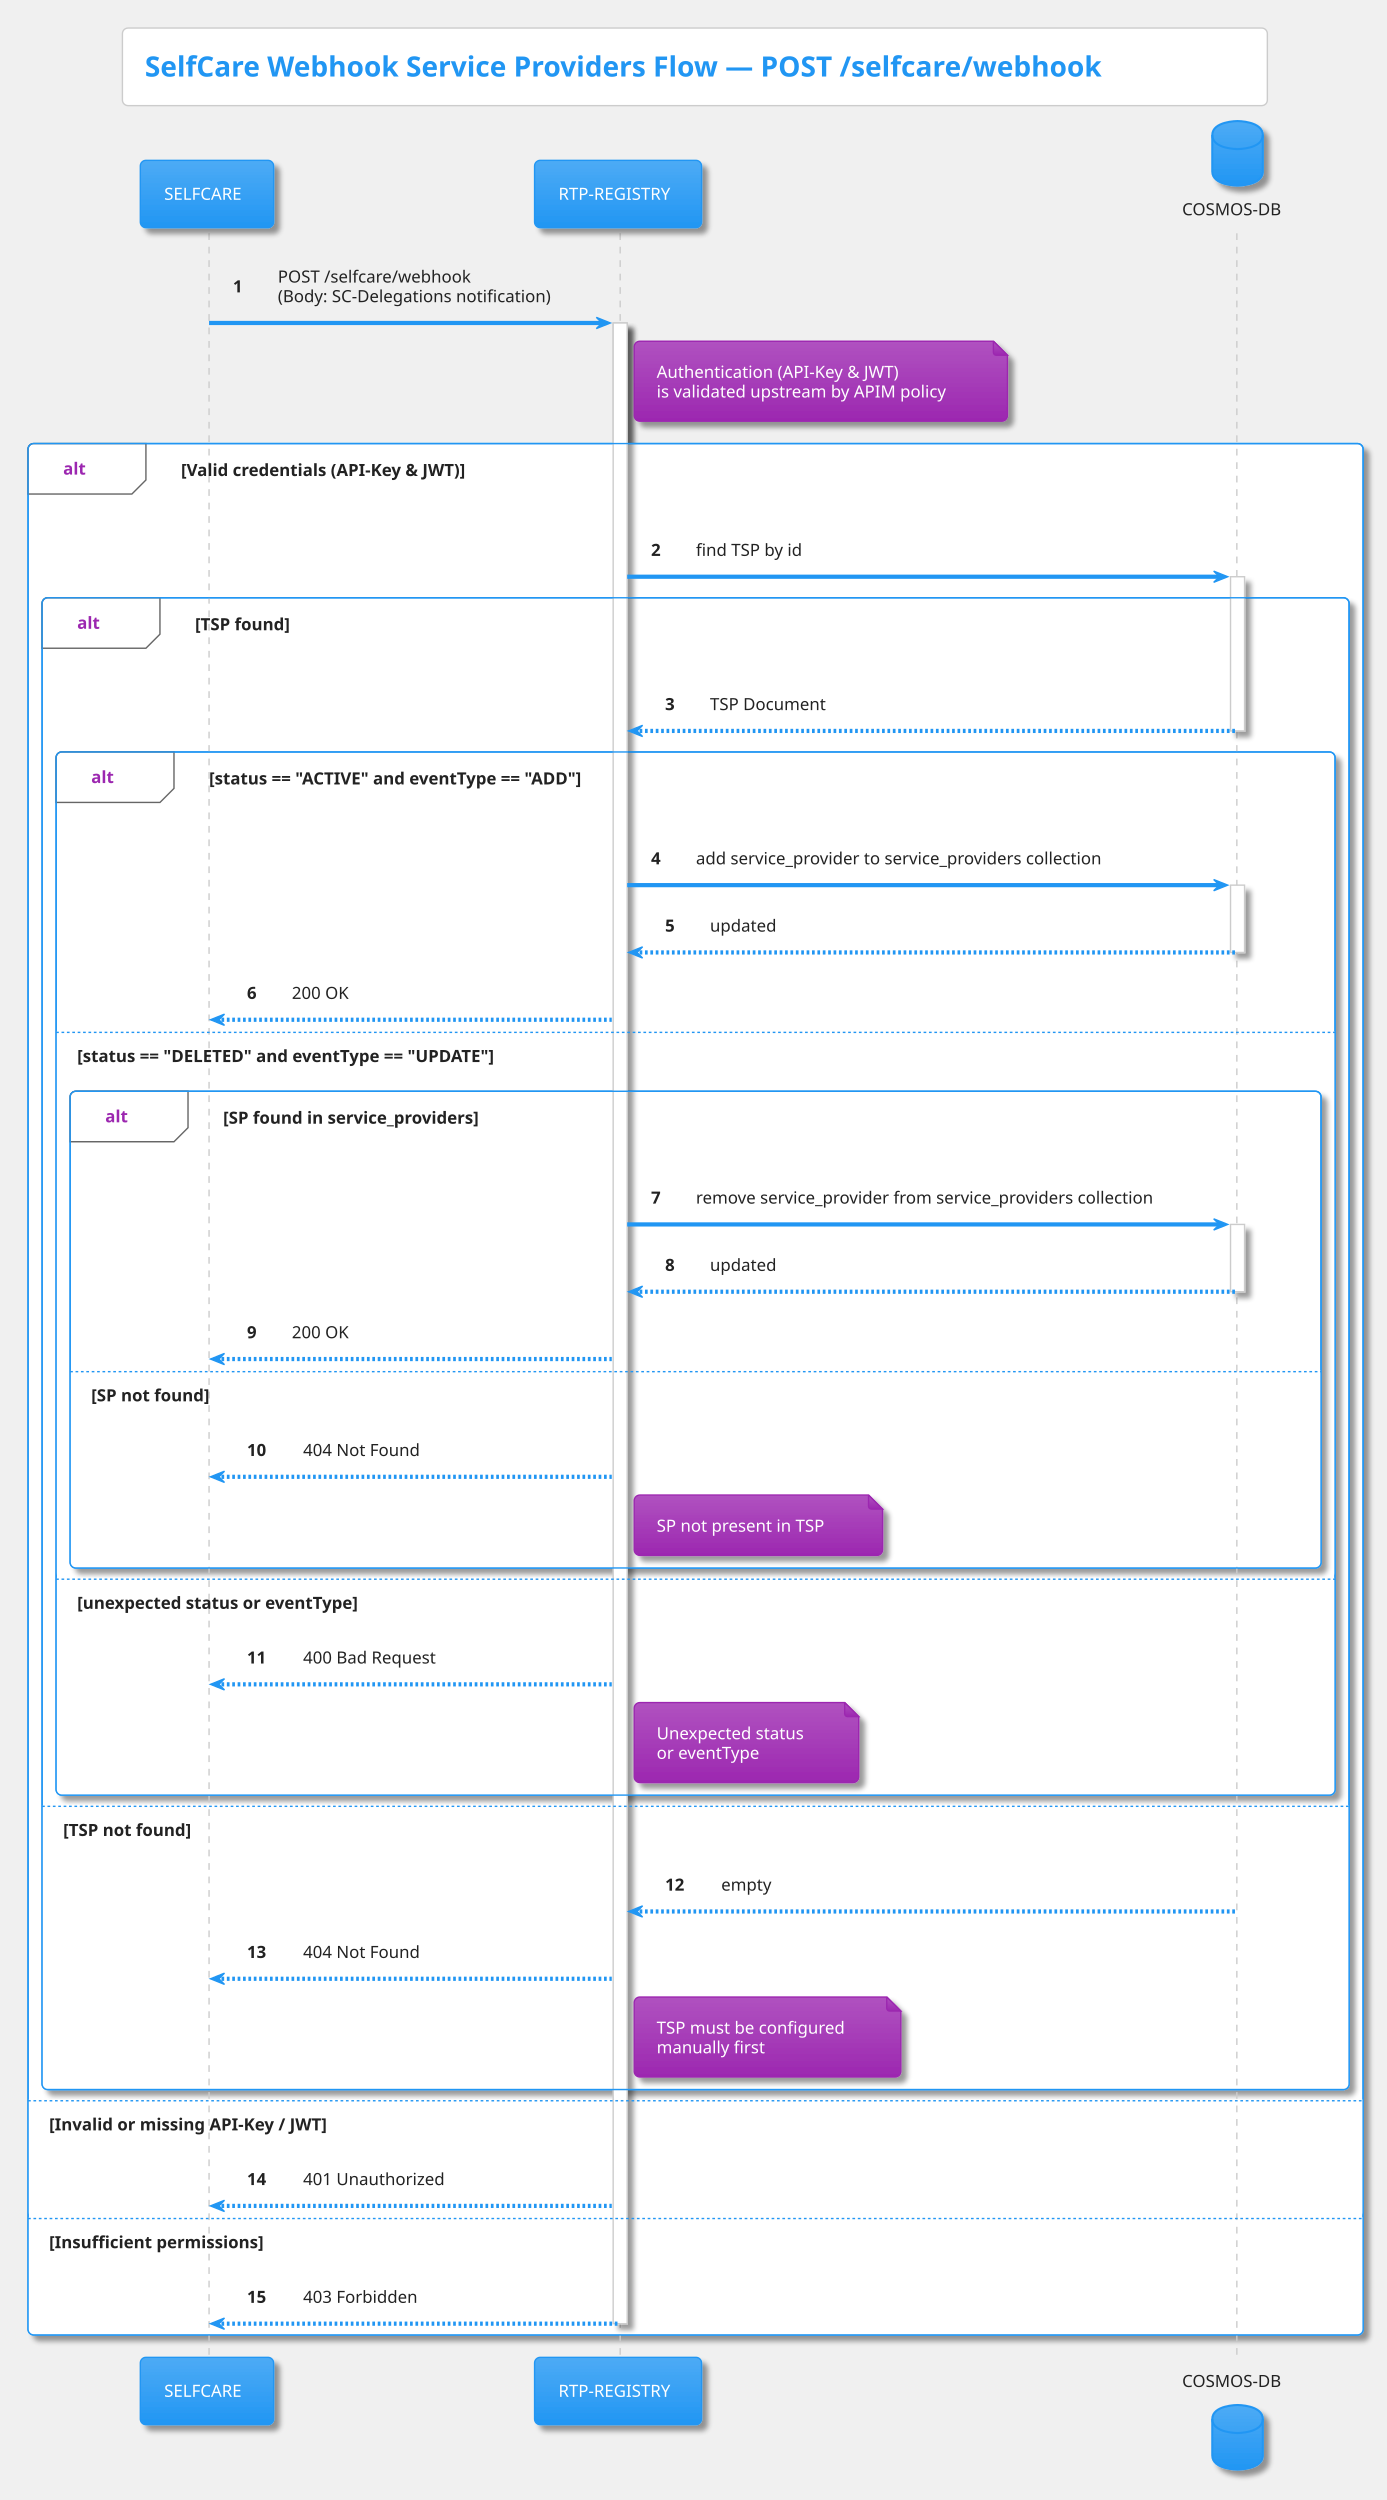
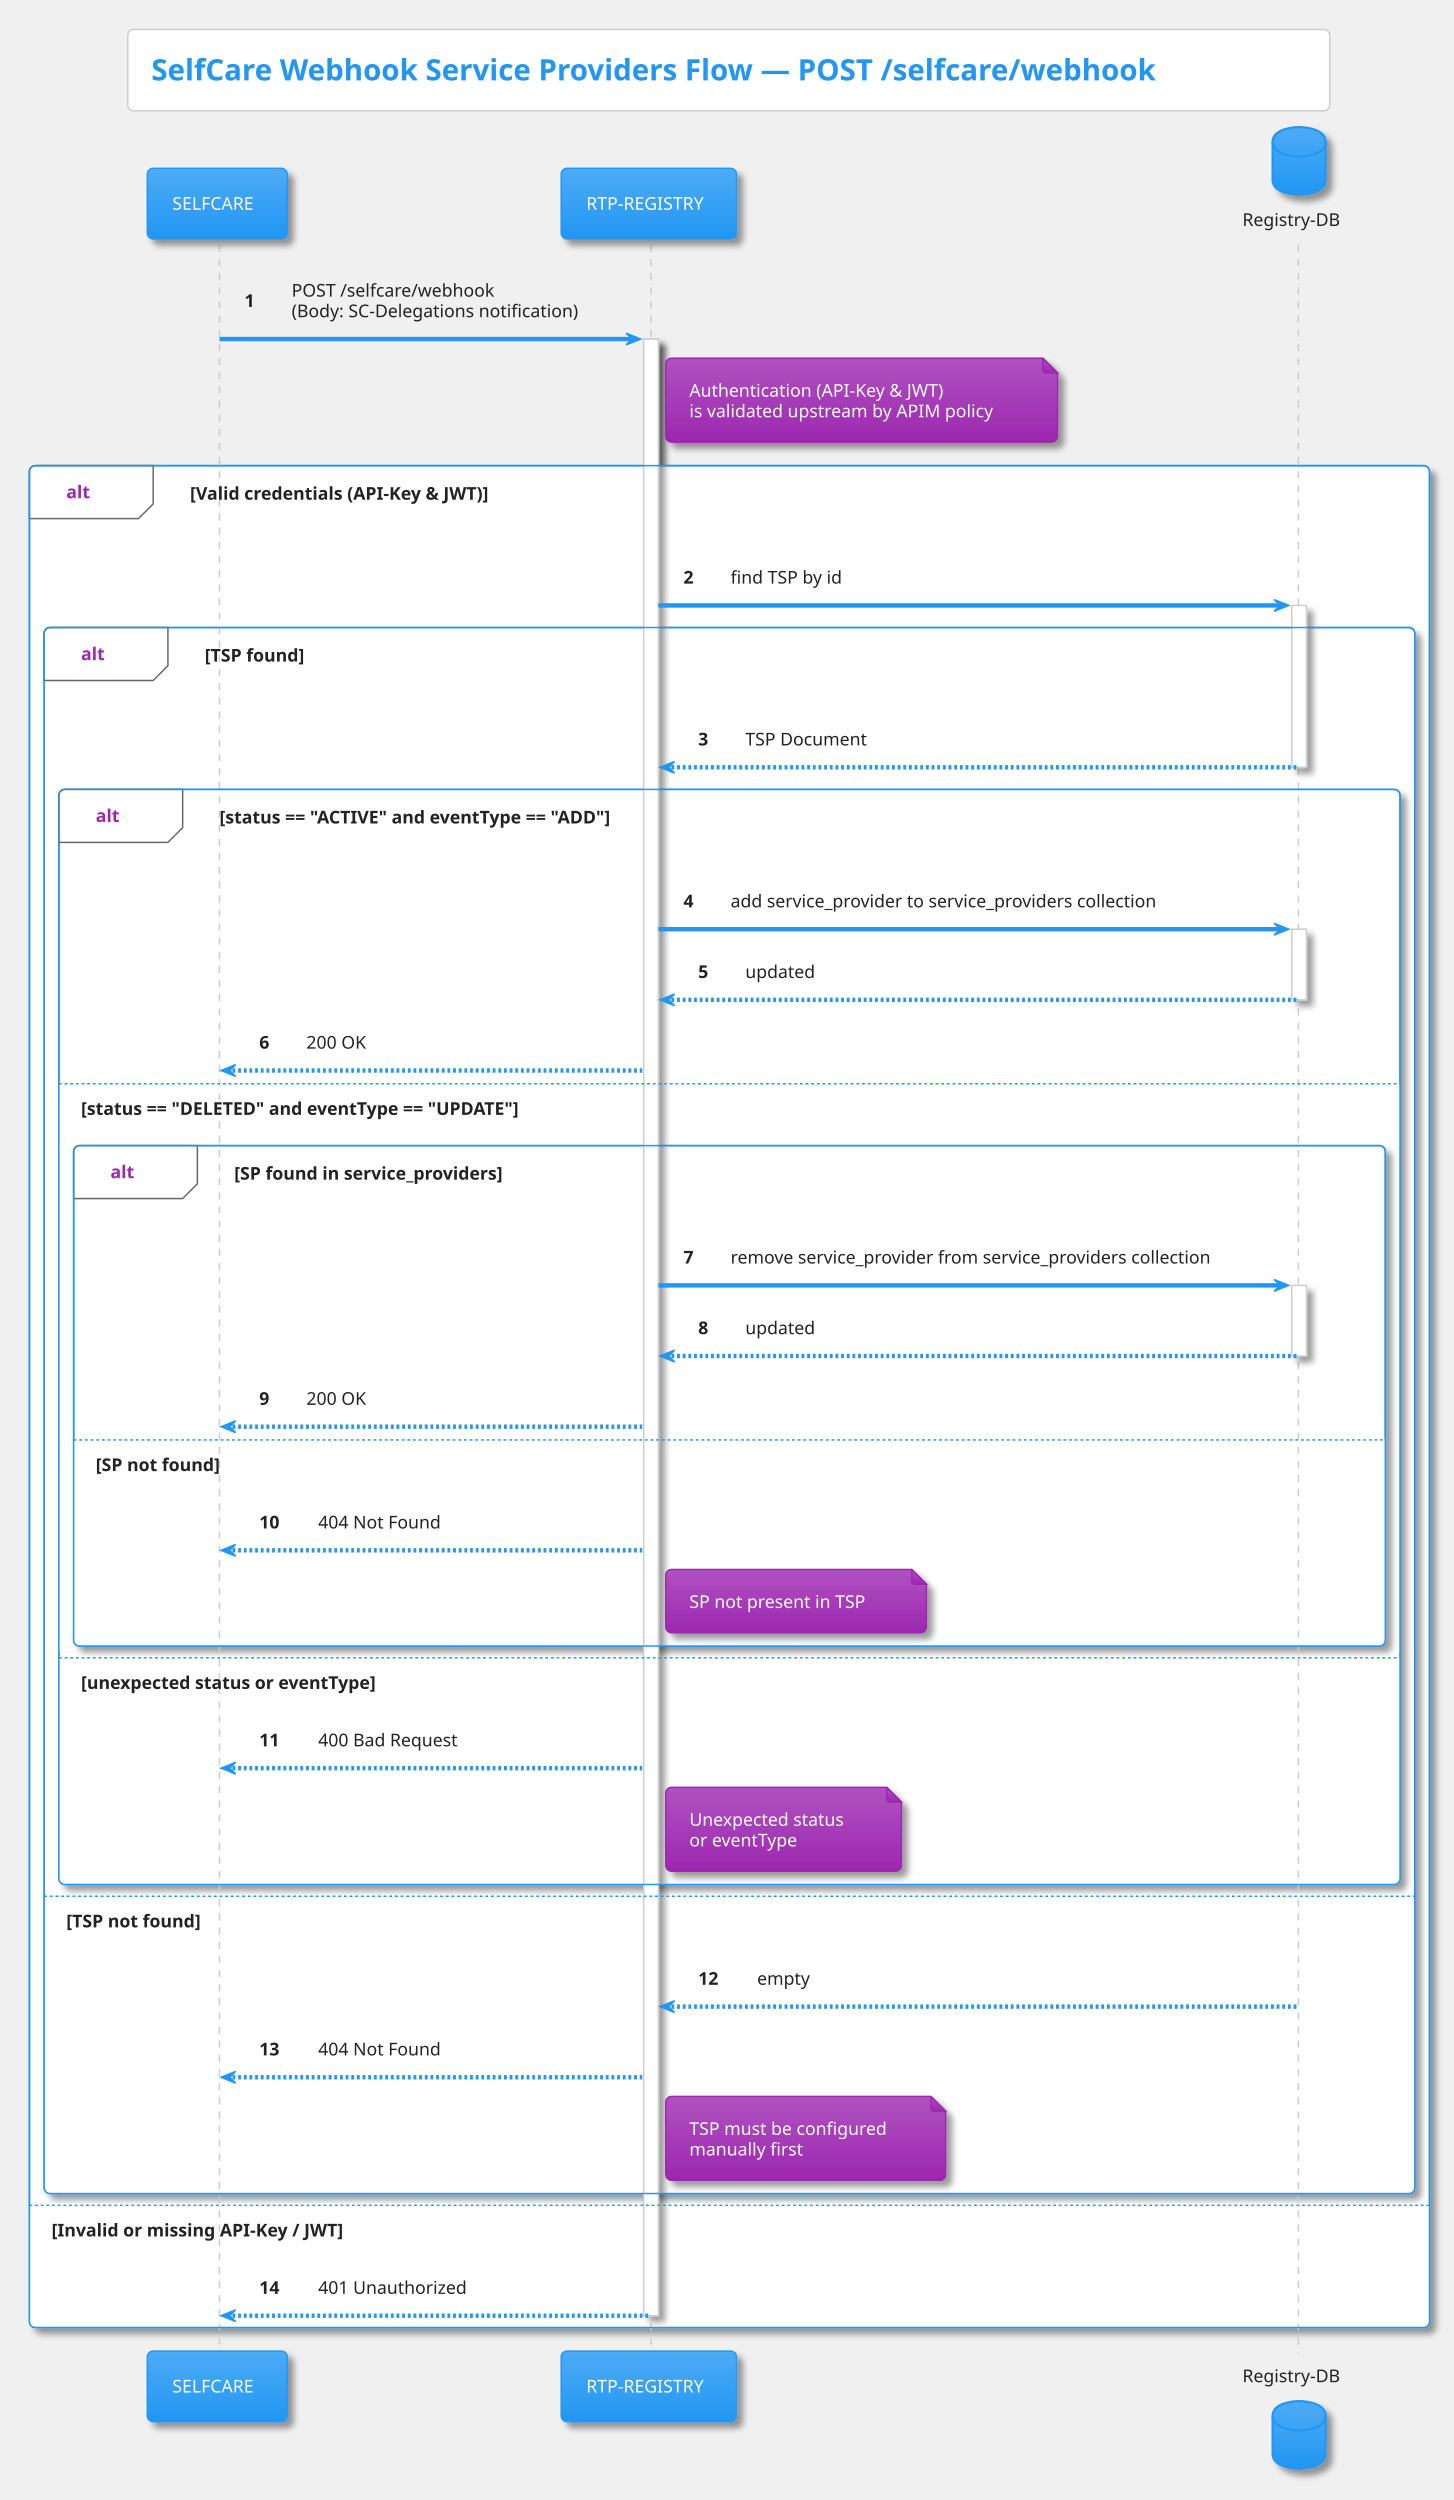
- <svg xmlns="http://www.w3.org/2000/svg" contentStyleType="text/css" height="1856.25px" preserveAspectRatio="none" style="width:1029px;height:1856px;" version="1.1" viewBox="0 0 1029 1856" width="1029.167px" zoomAndPan="magnify">
+ <svg xmlns="http://www.w3.org/2000/svg" contentStyleType="text/css" height="1768.75px" preserveAspectRatio="none" style="width:1028px;height:1768px;" version="1.1" viewBox="0 0 1028 1768" width="1028.125px" zoomAndPan="magnify">
  <defs>
-     <linearGradient id="g2x2dzbczlyqs0" x1="50%" x2="50%" y1="0%" y2="100%">
+     <linearGradient id="g1qwkp28y88i010" x1="50%" x2="50%" y1="0%" y2="100%">
      <stop offset="0%" stop-color="#FFFFFF" />
      <stop offset="100%" stop-color="#FFFFFF" />
    </linearGradient>
-     <filter height="300%" id="f2x2dzbczlyqs" width="300%" x="-1" y="-1">
+     <filter height="300%" id="f1qwkp28y88i01" width="300%" x="-1" y="-1">
      <feGaussianBlur result="blurOut" stdDeviation="2.083" />
      <feColorMatrix in="blurOut" result="blurOut2" type="matrix" values="0 0 0 0 0 0 0 0 0 0 0 0 0 0 0 0 0 0 .4 0" />
      <feOffset dx="4.167" dy="4.167" in="blurOut2" result="blurOut3" />
      <feBlend in="SourceGraphic" in2="blurOut3" mode="normal" />
    </filter>
-     <linearGradient id="g2x2dzbczlyqs1" x1="50%" x2="50%" y1="0%" y2="100%">
+     <linearGradient id="g1qwkp28y88i011" x1="50%" x2="50%" y1="0%" y2="100%">
      <stop offset="0%" stop-color="#4DABF5" />
      <stop offset="100%" stop-color="#2196F3" />
    </linearGradient>
-     <linearGradient id="g2x2dzbczlyqs2" x1="50%" x2="50%" y1="0%" y2="100%">
+     <linearGradient id="g1qwkp28y88i012" x1="50%" x2="50%" y1="0%" y2="100%">
      <stop offset="0%" stop-color="#B052C0" />
      <stop offset="100%" stop-color="#9C27B0" />
    </linearGradient>
  </defs>
  <g>
-     <rect fill="url(#g2x2dzbczlyqs0)" height="57.585" id="_title" rx="4.167" ry="4.167" style="stroke:#CCCCCC;stroke-width:1.042;" width="850" x="90.885" y="20.833" />
-     <text fill="#2196F3" font-family="Verdana" font-size="20.833" font-weight="bold" lengthAdjust="spacing" textLength="816.667" x="107.552" y="56.838">SelfCare Webhook Service Providers Flow — POST /selfcare/webhook</text>
-     <rect fill="#FFFFFF" filter="url(#f2x2dzbczlyqs)" height="1485.319" style="stroke:#CCCCCC;stroke-width:1.042;" width="10.417" x="455.208" y="239.779" />
-     <rect fill="#FFFFFF" filter="url(#f2x2dzbczlyqs)" height="114.486" style="stroke:#CCCCCC;stroke-width:1.042;" width="10.417" x="913.542" y="428.158" />
-     <rect fill="#FFFFFF" filter="url(#f2x2dzbczlyqs)" height="49.967" style="stroke:#CCCCCC;stroke-width:1.042;" width="10.417" x="913.542" y="657.129" />
-     <rect fill="#FFFFFF" filter="url(#f2x2dzbczlyqs)" height="49.967" style="stroke:#CCCCCC;stroke-width:1.042;" width="10.417" x="913.542" y="909.017" />
-     <rect fill="url(#g2x2dzbczlyqs0)" filter="url(#f2x2dzbczlyqs)" height="1404.134" rx="4.167" ry="4.167" style="stroke:#2196F3;stroke-width:1.042;" width="991.146" x="20.833" y="329.297" />
-     <rect fill="url(#g2x2dzbczlyqs0)" filter="url(#f2x2dzbczlyqs)" height="1107.487" rx="4.167" ry="4.167" style="stroke:#2196F3;stroke-width:1.042;" width="970.312" x="31.25" y="443.783" />
-     <rect fill="url(#g2x2dzbczlyqs0)" filter="url(#f2x2dzbczlyqs)" height="774.414" rx="4.167" ry="4.167" style="stroke:#2196F3;stroke-width:1.042;" width="949.479" x="41.667" y="558.268" />
-     <path d="M41.667,765.397 L991.146,765.397 L991.146,1167.188 A4.167,4.167 0 0 1 986.979,1171.354 L45.833,1171.354 A4.167,4.167 0 0 1 41.667,1167.188 L41.667,765.397 " fill="url(#g2x2dzbczlyqs0)" style="stroke:none;stroke-width:1.042;" />
-     <rect fill="url(#g2x2dzbczlyqs0)" filter="url(#f2x2dzbczlyqs)" height="353.906" rx="4.167" ry="4.167" style="stroke:#2196F3;stroke-width:1.042;" width="928.646" x="52.083" y="810.156" />
-     <path d="M52.083,1017.285 L980.729,1017.285 L980.729,1159.896 A4.167,4.167 0 0 1 976.562,1164.062 L56.25,1164.062 A4.167,4.167 0 0 1 52.083,1159.896 L52.083,1017.285 " fill="url(#g2x2dzbczlyqs0)" style="stroke:none;stroke-width:1.042;" />
-     <path d="M41.667,1171.354 L991.146,1171.354 L991.146,1328.516 A4.167,4.167 0 0 1 986.979,1332.682 L45.833,1332.682 A4.167,4.167 0 0 1 41.667,1328.516 L41.667,1171.354 " fill="url(#g2x2dzbczlyqs0)" style="stroke:none;stroke-width:1.042;" />
-     <path d="M31.25,1339.974 L1001.562,1339.974 L1001.562,1547.103 A4.167,4.167 0 0 1 997.396,1551.27 L35.417,1551.27 A4.167,4.167 0 0 1 31.25,1547.103 L31.25,1339.974 " fill="url(#g2x2dzbczlyqs0)" style="stroke:none;stroke-width:1.042;" />
-     <path d="M20.833,1558.561 L1011.979,1558.561 L1011.979,1641.829 A4.167,4.167 0 0 1 1007.812,1645.996 L25,1645.996 A4.167,4.167 0 0 1 20.833,1641.829 L20.833,1558.561 " fill="url(#g2x2dzbczlyqs0)" style="stroke:none;stroke-width:1.042;" />
-     <path d="M20.833,1645.996 L1011.979,1645.996 L1011.979,1729.264 A4.167,4.167 0 0 1 1007.812,1733.431 L25,1733.431 A4.167,4.167 0 0 1 20.833,1729.264 L20.833,1645.996 " fill="url(#g2x2dzbczlyqs0)" style="stroke:none;stroke-width:1.042;" />
-     <line style="stroke:#CCCCCC;stroke-width:1.042;stroke-dasharray:5.0,5.0;" x1="155.208" x2="155.208" y1="173.177" y2="1751.139" />
-     <line style="stroke:#CCCCCC;stroke-width:1.042;stroke-dasharray:5.0,5.0;" x1="460.417" x2="460.417" y1="173.177" y2="1751.139" />
-     <line style="stroke:#CCCCCC;stroke-width:1.042;stroke-dasharray:5.0,5.0;" x1="918.229" x2="918.229" y1="173.177" y2="1751.139" />
-     <rect fill="url(#g2x2dzbczlyqs1)" filter="url(#f2x2dzbczlyqs)" height="49.967" rx="4.167" ry="4.167" style="stroke:#2196F3;stroke-width:1.042;" width="98.958" x="104.167" y="119.043" />
+     <rect fill="url(#g1qwkp28y88i010)" height="57.585" id="_title" rx="4.167" ry="4.167" style="stroke:#CCCCCC;stroke-width:1.042;" width="850" x="90.365" y="20.833" />
+     <text fill="#2196F3" font-family="Verdana" font-size="20.833" font-weight="bold" lengthAdjust="spacing" textLength="816.667" x="107.031" y="56.838">SelfCare Webhook Service Providers Flow — POST /selfcare/webhook</text>
+     <rect fill="#FFFFFF" filter="url(#f1qwkp28y88i01)" height="1397.884" style="stroke:#CCCCCC;stroke-width:1.042;" width="10.417" x="455.208" y="239.779" />
+     <rect fill="#FFFFFF" filter="url(#f1qwkp28y88i01)" height="114.486" style="stroke:#CCCCCC;stroke-width:1.042;" width="10.417" x="913.542" y="428.158" />
+     <rect fill="#FFFFFF" filter="url(#f1qwkp28y88i01)" height="49.967" style="stroke:#CCCCCC;stroke-width:1.042;" width="10.417" x="913.542" y="657.129" />
+     <rect fill="#FFFFFF" filter="url(#f1qwkp28y88i01)" height="49.967" style="stroke:#CCCCCC;stroke-width:1.042;" width="10.417" x="913.542" y="909.017" />
+     <rect fill="url(#g1qwkp28y88i010)" filter="url(#f1qwkp28y88i01)" height="1316.699" rx="4.167" ry="4.167" style="stroke:#2196F3;stroke-width:1.042;" width="990.104" x="20.833" y="329.297" />
+     <rect fill="url(#g1qwkp28y88i010)" filter="url(#f1qwkp28y88i01)" height="1107.487" rx="4.167" ry="4.167" style="stroke:#2196F3;stroke-width:1.042;" width="969.271" x="31.25" y="443.783" />
+     <rect fill="url(#g1qwkp28y88i010)" filter="url(#f1qwkp28y88i01)" height="774.414" rx="4.167" ry="4.167" style="stroke:#2196F3;stroke-width:1.042;" width="948.438" x="41.667" y="558.268" />
+     <path d="M41.667,765.397 L990.104,765.397 L990.104,1167.188 A4.167,4.167 0 0 1 985.938,1171.354 L45.833,1171.354 A4.167,4.167 0 0 1 41.667,1167.188 L41.667,765.397 " fill="url(#g1qwkp28y88i010)" style="stroke:none;stroke-width:1.042;" />
+     <rect fill="url(#g1qwkp28y88i010)" filter="url(#f1qwkp28y88i01)" height="353.906" rx="4.167" ry="4.167" style="stroke:#2196F3;stroke-width:1.042;" width="927.604" x="52.083" y="810.156" />
+     <path d="M52.083,1017.285 L979.688,1017.285 L979.688,1159.896 A4.167,4.167 0 0 1 975.521,1164.062 L56.25,1164.062 A4.167,4.167 0 0 1 52.083,1159.896 L52.083,1017.285 " fill="url(#g1qwkp28y88i010)" style="stroke:none;stroke-width:1.042;" />
+     <path d="M41.667,1171.354 L990.104,1171.354 L990.104,1328.516 A4.167,4.167 0 0 1 985.938,1332.682 L45.833,1332.682 A4.167,4.167 0 0 1 41.667,1328.516 L41.667,1171.354 " fill="url(#g1qwkp28y88i010)" style="stroke:none;stroke-width:1.042;" />
+     <path d="M31.25,1339.974 L1000.521,1339.974 L1000.521,1547.103 A4.167,4.167 0 0 1 996.354,1551.27 L35.417,1551.27 A4.167,4.167 0 0 1 31.25,1547.103 L31.25,1339.974 " fill="url(#g1qwkp28y88i010)" style="stroke:none;stroke-width:1.042;" />
+     <path d="M20.833,1558.561 L1010.938,1558.561 L1010.938,1641.829 A4.167,4.167 0 0 1 1006.771,1645.996 L25,1645.996 A4.167,4.167 0 0 1 20.833,1641.829 L20.833,1558.561 " fill="url(#g1qwkp28y88i010)" style="stroke:none;stroke-width:1.042;" />
+     <line style="stroke:#CCCCCC;stroke-width:1.042;stroke-dasharray:5.0,5.0;" x1="155.208" x2="155.208" y1="173.177" y2="1663.704" />
+     <line style="stroke:#CCCCCC;stroke-width:1.042;stroke-dasharray:5.0,5.0;" x1="460.417" x2="460.417" y1="173.177" y2="1663.704" />
+     <line style="stroke:#CCCCCC;stroke-width:1.042;stroke-dasharray:5.0,5.0;" x1="918.229" x2="918.229" y1="173.177" y2="1663.704" />
+     <rect fill="url(#g1qwkp28y88i011)" filter="url(#f1qwkp28y88i01)" height="49.967" rx="4.167" ry="4.167" style="stroke:#2196F3;stroke-width:1.042;" width="98.958" x="104.167" y="119.043" />
    <text fill="#FFFFFF" font-family="Verdana" font-size="12.5" lengthAdjust="spacing" textLength="63.542" x="121.875" y="148.354">SELFCARE</text>
-     <rect fill="url(#g2x2dzbczlyqs1)" filter="url(#f2x2dzbczlyqs)" height="49.967" rx="4.167" ry="4.167" style="stroke:#2196F3;stroke-width:1.042;" width="98.958" x="104.167" y="1750.098" />
-     <text fill="#FFFFFF" font-family="Verdana" font-size="12.5" lengthAdjust="spacing" textLength="63.542" x="121.875" y="1779.409">SELFCARE</text>
-     <rect fill="url(#g2x2dzbczlyqs1)" filter="url(#f2x2dzbczlyqs)" height="49.967" rx="4.167" ry="4.167" style="stroke:#2196F3;stroke-width:1.042;" width="123.958" x="396.875" y="119.043" />
+     <rect fill="url(#g1qwkp28y88i011)" filter="url(#f1qwkp28y88i01)" height="49.967" rx="4.167" ry="4.167" style="stroke:#2196F3;stroke-width:1.042;" width="98.958" x="104.167" y="1662.663" />
+     <text fill="#FFFFFF" font-family="Verdana" font-size="12.5" lengthAdjust="spacing" textLength="63.542" x="121.875" y="1691.974">SELFCARE</text>
+     <rect fill="url(#g1qwkp28y88i011)" filter="url(#f1qwkp28y88i01)" height="49.967" rx="4.167" ry="4.167" style="stroke:#2196F3;stroke-width:1.042;" width="123.958" x="396.875" y="119.043" />
    <text fill="#FFFFFF" font-family="Verdana" font-size="12.5" lengthAdjust="spacing" textLength="88.542" x="414.583" y="148.354">RTP-REGISTRY</text>
-     <rect fill="url(#g2x2dzbczlyqs1)" filter="url(#f2x2dzbczlyqs)" height="49.967" rx="4.167" ry="4.167" style="stroke:#2196F3;stroke-width:1.042;" width="123.958" x="396.875" y="1750.098" />
-     <text fill="#FFFFFF" font-family="Verdana" font-size="12.5" lengthAdjust="spacing" textLength="88.542" x="414.583" y="1779.409">RTP-REGISTRY</text>
-     <text fill="#222222" font-family="Verdana" font-size="12.5" lengthAdjust="spacing" textLength="76.042" x="877.604" y="159.812">COSMOS-DB</text>
-     <path d="M900,100.293 C900,89.876 918.75,89.876 918.75,89.876 C918.75,89.876 937.5,89.876 937.5,100.293 L937.5,127.376 C937.5,137.793 918.75,137.793 918.75,137.793 C918.75,137.793 900,137.793 900,127.376 L900,100.293 " fill="url(#g2x2dzbczlyqs1)" filter="url(#f2x2dzbczlyqs)" style="stroke:#2196F3;stroke-width:1.562;" />
+     <rect fill="url(#g1qwkp28y88i011)" filter="url(#f1qwkp28y88i01)" height="49.967" rx="4.167" ry="4.167" style="stroke:#2196F3;stroke-width:1.042;" width="123.958" x="396.875" y="1662.663" />
+     <text fill="#FFFFFF" font-family="Verdana" font-size="12.5" lengthAdjust="spacing" textLength="88.542" x="414.583" y="1691.974">RTP-REGISTRY</text>
+     <text fill="#222222" font-family="Verdana" font-size="12.5" lengthAdjust="spacing" textLength="73.958" x="878.646" y="159.812">Registry-DB</text>
+     <path d="M900,100.293 C900,89.876 918.75,89.876 918.75,89.876 C918.75,89.876 937.5,89.876 937.5,100.293 L937.5,127.376 C937.5,137.793 918.75,137.793 918.75,137.793 C918.75,137.793 900,137.793 900,127.376 L900,100.293 " fill="url(#g1qwkp28y88i011)" filter="url(#f1qwkp28y88i01)" style="stroke:#2196F3;stroke-width:1.562;" />
    <path d="M900,100.293 C900,110.71 918.75,110.71 918.75,110.71 C918.75,110.71 937.5,110.71 937.5,100.293 " fill="none" style="stroke:#2196F3;stroke-width:1.562;" />
-     <text fill="#222222" font-family="Verdana" font-size="12.5" lengthAdjust="spacing" textLength="76.042" x="877.604" y="1772.117">COSMOS-DB</text>
-     <path d="M900,1795.898 C900,1785.482 918.75,1785.482 918.75,1785.482 C918.75,1785.482 937.5,1785.482 937.5,1795.898 L937.5,1822.982 C937.5,1833.398 918.75,1833.398 918.75,1833.398 C918.75,1833.398 900,1833.398 900,1822.982 L900,1795.898 " fill="url(#g2x2dzbczlyqs1)" filter="url(#f2x2dzbczlyqs)" style="stroke:#2196F3;stroke-width:1.562;" />
-     <path d="M900,1795.898 C900,1806.315 918.75,1806.315 918.75,1806.315 C918.75,1806.315 937.5,1806.315 937.5,1795.898 " fill="none" style="stroke:#2196F3;stroke-width:1.562;" />
-     <rect fill="#FFFFFF" filter="url(#f2x2dzbczlyqs)" height="1485.319" style="stroke:#CCCCCC;stroke-width:1.042;" width="10.417" x="455.208" y="239.779" />
-     <rect fill="#FFFFFF" filter="url(#f2x2dzbczlyqs)" height="114.486" style="stroke:#CCCCCC;stroke-width:1.042;" width="10.417" x="913.542" y="428.158" />
-     <rect fill="#FFFFFF" filter="url(#f2x2dzbczlyqs)" height="49.967" style="stroke:#CCCCCC;stroke-width:1.042;" width="10.417" x="913.542" y="657.129" />
-     <rect fill="#FFFFFF" filter="url(#f2x2dzbczlyqs)" height="49.967" style="stroke:#CCCCCC;stroke-width:1.042;" width="10.417" x="913.542" y="909.017" />
+     <text fill="#222222" font-family="Verdana" font-size="12.5" lengthAdjust="spacing" textLength="73.958" x="878.646" y="1684.682">Registry-DB</text>
+     <path d="M900,1708.464 C900,1698.047 918.75,1698.047 918.75,1698.047 C918.75,1698.047 937.5,1698.047 937.5,1708.464 L937.5,1735.547 C937.5,1745.964 918.75,1745.964 918.75,1745.964 C918.75,1745.964 900,1745.964 900,1735.547 L900,1708.464 " fill="url(#g1qwkp28y88i011)" filter="url(#f1qwkp28y88i01)" style="stroke:#2196F3;stroke-width:1.562;" />
+     <path d="M900,1708.464 C900,1718.88 918.75,1718.88 918.75,1718.88 C918.75,1718.88 937.5,1718.88 937.5,1708.464 " fill="none" style="stroke:#2196F3;stroke-width:1.562;" />
+     <rect fill="#FFFFFF" filter="url(#f1qwkp28y88i01)" height="1397.884" style="stroke:#CCCCCC;stroke-width:1.042;" width="10.417" x="455.208" y="239.779" />
+     <rect fill="#FFFFFF" filter="url(#f1qwkp28y88i01)" height="114.486" style="stroke:#CCCCCC;stroke-width:1.042;" width="10.417" x="913.542" y="428.158" />
+     <rect fill="#FFFFFF" filter="url(#f1qwkp28y88i01)" height="49.967" style="stroke:#CCCCCC;stroke-width:1.042;" width="10.417" x="913.542" y="657.129" />
+     <rect fill="#FFFFFF" filter="url(#f1qwkp28y88i01)" height="49.967" style="stroke:#CCCCCC;stroke-width:1.042;" width="10.417" x="913.542" y="909.017" />
    <polygon fill="#2196F3" points="442.708,235.612,453.125,239.779,442.708,243.945,446.875,239.779" style="stroke:#2196F3;stroke-width:1.042;" />
    <line style="stroke:#2196F3;stroke-width:3.125;" x1="155.208" x2="448.958" y1="239.779" y2="239.779" />
    <text fill="#222222" font-family="Verdana" font-size="12.5" font-weight="bold" lengthAdjust="spacing" textLength="8.333" x="172.917" y="217.055">1</text>
    <text fill="#222222" font-family="Verdana" font-size="12.5" lengthAdjust="spacing" textLength="156.25" x="206.25" y="209.78">POST /selfcare/webhook</text>
    <text fill="#222222" font-family="Verdana" font-size="12.5" lengthAdjust="spacing" textLength="226.042" x="206.25" y="224.331">(Body: SC-Delegations notification)</text>
-     <path d="M470.833,257.487 L470.833,308.529 A4.167,4.167 0 0 0 475,312.695 L743.75,312.695 A4.167,4.167 0 0 0 747.917,308.529 L747.917,263.737 L737.5,253.32 L475,253.32 A4.167,4.167 0 0 0 470.833,257.487 " fill="url(#g2x2dzbczlyqs2)" filter="url(#f2x2dzbczlyqs)" style="stroke:#9C27B0;stroke-width:1.042;" />
-     <path d="M737.5,253.32 L737.5,261.654 A2.083,2.083 0 0 0 739.583,263.737 L747.917,263.737 L737.5,253.32 " fill="url(#g2x2dzbczlyqs2)" style="stroke:#9C27B0;stroke-width:1.042;" />
+     <path d="M470.833,257.487 L470.833,308.529 A4.167,4.167 0 0 0 475,312.695 L743.75,312.695 A4.167,4.167 0 0 0 747.917,308.529 L747.917,263.737 L737.5,253.32 L475,253.32 A4.167,4.167 0 0 0 470.833,257.487 " fill="url(#g1qwkp28y88i012)" filter="url(#f1qwkp28y88i01)" style="stroke:#9C27B0;stroke-width:1.042;" />
+     <path d="M737.5,253.32 L737.5,261.654 A2.083,2.083 0 0 0 739.583,263.737 L747.917,263.737 L737.5,253.32 " fill="url(#g1qwkp28y88i012)" style="stroke:#9C27B0;stroke-width:1.042;" />
    <text fill="#FFFFFF" font-family="Verdana" font-size="12.5" lengthAdjust="spacing" textLength="196.875" x="487.5" y="280.548">Authentication (API-Key &amp; JWT)</text>
    <text fill="#FFFFFF" font-family="Verdana" font-size="12.5" lengthAdjust="spacing" textLength="234.375" x="487.5" y="295.099">is validated upstream by APIM policy</text>
    <path d="M25,329.297 L108.333,329.297 L108.333,356.348 L97.917,366.764 L20.833,366.764 L20.833,333.464 A4.167,4.167 0 0 1 25,329.297 " fill="#FFFFFF" style="stroke:#666666;stroke-width:1.042;" />
-     <rect fill="none" height="1404.134" rx="4.167" ry="4.167" style="stroke:#2196F3;stroke-width:1.042;" width="991.146" x="20.833" y="329.297" />
+     <rect fill="none" height="1316.699" rx="4.167" ry="4.167" style="stroke:#2196F3;stroke-width:1.042;" width="990.104" x="20.833" y="329.297" />
    <text fill="#9C27B0" font-family="Verdana" font-size="12.5" font-weight="bold" lengthAdjust="spacing" textLength="19.792" x="46.875" y="352.358">alt</text>
    <text fill="#222222" font-family="Verdana" font-size="12.5" font-weight="bold" lengthAdjust="spacing" textLength="250" x="134.375" y="353.4">[Valid credentials (API-Key &amp; JWT)]</text>
    <polygon fill="#2196F3" points="901.042,423.991,911.458,428.158,901.042,432.324,905.208,428.158" style="stroke:#2196F3;stroke-width:1.042;" />
    <line style="stroke:#2196F3;stroke-width:3.125;" x1="465.625" x2="907.292" y1="428.158" y2="428.158" />
    <text fill="#222222" font-family="Verdana" font-size="12.5" font-weight="bold" lengthAdjust="spacing" textLength="8.333" x="483.333" y="412.71">2</text>
    <text fill="#222222" font-family="Verdana" font-size="12.5" lengthAdjust="spacing" textLength="86.458" x="516.667" y="412.71">find TSP by id</text>
    <path d="M35.417,443.783 L118.75,443.783 L118.75,470.833 L108.333,481.25 L31.25,481.25 L31.25,447.949 A4.167,4.167 0 0 1 35.417,443.783 " fill="#FFFFFF" style="stroke:#666666;stroke-width:1.042;" />
-     <rect fill="none" height="1107.487" rx="4.167" ry="4.167" style="stroke:#2196F3;stroke-width:1.042;" width="970.312" x="31.25" y="443.783" />
+     <rect fill="none" height="1107.487" rx="4.167" ry="4.167" style="stroke:#2196F3;stroke-width:1.042;" width="969.271" x="31.25" y="443.783" />
    <text fill="#9C27B0" font-family="Verdana" font-size="12.5" font-weight="bold" lengthAdjust="spacing" textLength="19.792" x="57.292" y="466.844">alt</text>
    <text fill="#222222" font-family="Verdana" font-size="12.5" font-weight="bold" lengthAdjust="spacing" textLength="84.375" x="144.792" y="467.885">[TSP found]</text>
    <polygon fill="#2196F3" points="477.083,538.477,466.667,542.643,477.083,546.81,472.917,542.643" style="stroke:#2196F3;stroke-width:1.042;" />
    <line style="stroke:#2196F3;stroke-width:3.125;stroke-dasharray:2.0,2.0;" x1="470.833" x2="917.708" y1="542.643" y2="542.643" />
    <text fill="#222222" font-family="Verdana" font-size="12.5" font-weight="bold" lengthAdjust="spacing" textLength="8.333" x="493.75" y="527.195">3</text>
    <text fill="#222222" font-family="Verdana" font-size="12.5" lengthAdjust="spacing" textLength="94.792" x="527.083" y="527.195">TSP Document</text>
    <path d="M45.833,558.268 L129.167,558.268 L129.167,585.319 L118.75,595.736 L41.667,595.736 L41.667,562.435 A4.167,4.167 0 0 1 45.833,558.268 " fill="#FFFFFF" style="stroke:#666666;stroke-width:1.042;" />
-     <rect fill="none" height="774.414" rx="4.167" ry="4.167" style="stroke:#2196F3;stroke-width:1.042;" width="949.479" x="41.667" y="558.268" />
+     <rect fill="none" height="774.414" rx="4.167" ry="4.167" style="stroke:#2196F3;stroke-width:1.042;" width="948.438" x="41.667" y="558.268" />
    <text fill="#9C27B0" font-family="Verdana" font-size="12.5" font-weight="bold" lengthAdjust="spacing" textLength="19.792" x="67.708" y="581.329">alt</text>
    <text fill="#222222" font-family="Verdana" font-size="12.5" font-weight="bold" lengthAdjust="spacing" textLength="334.375" x="155.208" y="582.371">[status == "ACTIVE" and eventType == "ADD"]</text>
    <polygon fill="#2196F3" points="901.042,652.962,911.458,657.129,901.042,661.296,905.208,657.129" style="stroke:#2196F3;stroke-width:1.042;" />
    <line style="stroke:#2196F3;stroke-width:3.125;" x1="465.625" x2="907.292" y1="657.129" y2="657.129" />
    <text fill="#222222" font-family="Verdana" font-size="12.5" font-weight="bold" lengthAdjust="spacing" textLength="8.333" x="483.333" y="641.681">4</text>
    <text fill="#222222" font-family="Verdana" font-size="12.5" lengthAdjust="spacing" textLength="335.417" x="516.667" y="641.681">add service_provider to service_providers collection</text>
    <polygon fill="#2196F3" points="477.083,702.93,466.667,707.096,477.083,711.263,472.917,707.096" style="stroke:#2196F3;stroke-width:1.042;" />
    <line style="stroke:#2196F3;stroke-width:3.125;stroke-dasharray:2.0,2.0;" x1="470.833" x2="917.708" y1="707.096" y2="707.096" />
    <text fill="#222222" font-family="Verdana" font-size="12.5" font-weight="bold" lengthAdjust="spacing" textLength="8.333" x="493.75" y="691.648">5</text>
    <text fill="#222222" font-family="Verdana" font-size="12.5" lengthAdjust="spacing" textLength="55.208" x="527.083" y="691.648">updated</text>
    <polygon fill="#2196F3" points="166.667,752.897,156.25,757.064,166.667,761.231,162.5,757.064" style="stroke:#2196F3;stroke-width:1.042;" />
    <line style="stroke:#2196F3;stroke-width:3.125;stroke-dasharray:2.0,2.0;" x1="160.417" x2="454.167" y1="757.064" y2="757.064" />
    <text fill="#222222" font-family="Verdana" font-size="12.5" font-weight="bold" lengthAdjust="spacing" textLength="8.333" x="183.333" y="741.616">6</text>
    <text fill="#222222" font-family="Verdana" font-size="12.5" lengthAdjust="spacing" textLength="45.833" x="216.667" y="741.616">200 OK</text>
-     <line style="stroke:#2196F3;stroke-width:1.042;stroke-dasharray:2.0,2.0;" x1="41.667" x2="991.146" y1="766.439" y2="766.439" />
+     <line style="stroke:#2196F3;stroke-width:1.042;stroke-dasharray:2.0,2.0;" x1="41.667" x2="990.104" y1="766.439" y2="766.439" />
    <text fill="#222222" font-family="Verdana" font-size="12.5" font-weight="bold" lengthAdjust="spacing" textLength="373.958" x="57.292" y="788.458">[status == "DELETED" and eventType == "UPDATE"]</text>
    <path d="M56.25,810.156 L139.583,810.156 L139.583,837.207 L129.167,847.624 L52.083,847.624 L52.083,814.323 A4.167,4.167 0 0 1 56.25,810.156 " fill="#FFFFFF" style="stroke:#666666;stroke-width:1.042;" />
-     <rect fill="none" height="353.906" rx="4.167" ry="4.167" style="stroke:#2196F3;stroke-width:1.042;" width="928.646" x="52.083" y="810.156" />
+     <rect fill="none" height="353.906" rx="4.167" ry="4.167" style="stroke:#2196F3;stroke-width:1.042;" width="927.604" x="52.083" y="810.156" />
    <text fill="#9C27B0" font-family="Verdana" font-size="12.5" font-weight="bold" lengthAdjust="spacing" textLength="19.792" x="78.125" y="833.217">alt</text>
    <text fill="#222222" font-family="Verdana" font-size="12.5" font-weight="bold" lengthAdjust="spacing" textLength="226.042" x="165.625" y="834.259">[SP found in service_providers]</text>
    <polygon fill="#2196F3" points="901.042,904.85,911.458,909.017,901.042,913.184,905.208,909.017" style="stroke:#2196F3;stroke-width:1.042;" />
    <line style="stroke:#2196F3;stroke-width:3.125;" x1="465.625" x2="907.292" y1="909.017" y2="909.017" />
    <text fill="#222222" font-family="Verdana" font-size="12.5" font-weight="bold" lengthAdjust="spacing" textLength="8.333" x="483.333" y="893.569">7</text>
    <text fill="#222222" font-family="Verdana" font-size="12.5" lengthAdjust="spacing" textLength="373.958" x="516.667" y="893.569">remove service_provider from service_providers collection</text>
    <polygon fill="#2196F3" points="477.083,954.818,466.667,958.984,477.083,963.151,472.917,958.984" style="stroke:#2196F3;stroke-width:1.042;" />
    <line style="stroke:#2196F3;stroke-width:3.125;stroke-dasharray:2.0,2.0;" x1="470.833" x2="917.708" y1="958.984" y2="958.984" />
    <text fill="#222222" font-family="Verdana" font-size="12.5" font-weight="bold" lengthAdjust="spacing" textLength="8.333" x="493.75" y="943.536">8</text>
    <text fill="#222222" font-family="Verdana" font-size="12.5" lengthAdjust="spacing" textLength="55.208" x="527.083" y="943.536">updated</text>
    <polygon fill="#2196F3" points="166.667,1004.785,156.25,1008.952,166.667,1013.119,162.5,1008.952" style="stroke:#2196F3;stroke-width:1.042;" />
    <line style="stroke:#2196F3;stroke-width:3.125;stroke-dasharray:2.0,2.0;" x1="160.417" x2="454.167" y1="1008.952" y2="1008.952" />
    <text fill="#222222" font-family="Verdana" font-size="12.5" font-weight="bold" lengthAdjust="spacing" textLength="8.333" x="183.333" y="993.504">9</text>
    <text fill="#222222" font-family="Verdana" font-size="12.5" lengthAdjust="spacing" textLength="45.833" x="216.667" y="993.504">200 OK</text>
-     <line style="stroke:#2196F3;stroke-width:1.042;stroke-dasharray:2.0,2.0;" x1="52.083" x2="980.729" y1="1018.327" y2="1018.327" />
+     <line style="stroke:#2196F3;stroke-width:1.042;stroke-dasharray:2.0,2.0;" x1="52.083" x2="979.688" y1="1018.327" y2="1018.327" />
    <text fill="#222222" font-family="Verdana" font-size="12.5" font-weight="bold" lengthAdjust="spacing" textLength="105.208" x="67.708" y="1040.346">[SP not found]</text>
    <polygon fill="#2196F3" points="166.667,1092.22,156.25,1096.387,166.667,1100.553,162.5,1096.387" style="stroke:#2196F3;stroke-width:1.042;" />
    <line style="stroke:#2196F3;stroke-width:3.125;stroke-dasharray:2.0,2.0;" x1="160.417" x2="454.167" y1="1096.387" y2="1096.387" />
    <text fill="#222222" font-family="Verdana" font-size="12.5" font-weight="bold" lengthAdjust="spacing" textLength="16.667" x="183.333" y="1080.939">10</text>
    <text fill="#222222" font-family="Verdana" font-size="12.5" lengthAdjust="spacing" textLength="96.875" x="225" y="1080.939">404 Not Found</text>
-     <path d="M470.833,1114.095 L470.833,1150.553 A4.167,4.167 0 0 0 475,1154.72 L651.042,1154.72 A4.167,4.167 0 0 0 655.208,1150.553 L655.208,1120.345 L644.792,1109.928 L475,1109.928 A4.167,4.167 0 0 0 470.833,1114.095 " fill="url(#g2x2dzbczlyqs2)" filter="url(#f2x2dzbczlyqs)" style="stroke:#9C27B0;stroke-width:1.042;" />
-     <path d="M644.792,1109.928 L644.792,1118.262 A2.083,2.083 0 0 0 646.875,1120.345 L655.208,1120.345 L644.792,1109.928 " fill="url(#g2x2dzbczlyqs2)" style="stroke:#9C27B0;stroke-width:1.042;" />
+     <path d="M470.833,1114.095 L470.833,1150.553 A4.167,4.167 0 0 0 475,1154.72 L651.042,1154.72 A4.167,4.167 0 0 0 655.208,1150.553 L655.208,1120.345 L644.792,1109.928 L475,1109.928 A4.167,4.167 0 0 0 470.833,1114.095 " fill="url(#g1qwkp28y88i012)" filter="url(#f1qwkp28y88i01)" style="stroke:#9C27B0;stroke-width:1.042;" />
+     <path d="M644.792,1109.928 L644.792,1118.262 A2.083,2.083 0 0 0 646.875,1120.345 L655.208,1120.345 L644.792,1109.928 " fill="url(#g1qwkp28y88i012)" style="stroke:#9C27B0;stroke-width:1.042;" />
    <text fill="#FFFFFF" font-family="Verdana" font-size="12.5" lengthAdjust="spacing" textLength="141.667" x="487.5" y="1137.156">SP not present in TSP</text>
-     <line style="stroke:#2196F3;stroke-width:1.042;stroke-dasharray:2.0,2.0;" x1="41.667" x2="991.146" y1="1172.396" y2="1172.396" />
+     <line style="stroke:#2196F3;stroke-width:1.042;stroke-dasharray:2.0,2.0;" x1="41.667" x2="990.104" y1="1172.396" y2="1172.396" />
    <text fill="#222222" font-family="Verdana" font-size="12.5" font-weight="bold" lengthAdjust="spacing" textLength="250" x="57.292" y="1194.415">[unexpected status or eventType]</text>
    <polygon fill="#2196F3" points="166.667,1246.289,156.25,1250.456,166.667,1254.622,162.5,1250.456" style="stroke:#2196F3;stroke-width:1.042;" />
    <line style="stroke:#2196F3;stroke-width:3.125;stroke-dasharray:2.0,2.0;" x1="160.417" x2="454.167" y1="1250.456" y2="1250.456" />
    <text fill="#222222" font-family="Verdana" font-size="12.5" font-weight="bold" lengthAdjust="spacing" textLength="16.667" x="183.333" y="1235.008">11</text>
    <text fill="#222222" font-family="Verdana" font-size="12.5" lengthAdjust="spacing" textLength="112.5" x="225" y="1235.008">400 Bad Request</text>
-     <path d="M470.833,1268.164 L470.833,1319.206 A4.167,4.167 0 0 0 475,1323.372 L633.333,1323.372 A4.167,4.167 0 0 0 637.5,1319.206 L637.5,1274.414 L627.083,1263.997 L475,1263.997 A4.167,4.167 0 0 0 470.833,1268.164 " fill="url(#g2x2dzbczlyqs2)" filter="url(#f2x2dzbczlyqs)" style="stroke:#9C27B0;stroke-width:1.042;" />
-     <path d="M627.083,1263.997 L627.083,1272.331 A2.083,2.083 0 0 0 629.167,1274.414 L637.5,1274.414 L627.083,1263.997 " fill="url(#g2x2dzbczlyqs2)" style="stroke:#9C27B0;stroke-width:1.042;" />
+     <path d="M470.833,1268.164 L470.833,1319.206 A4.167,4.167 0 0 0 475,1323.372 L633.333,1323.372 A4.167,4.167 0 0 0 637.5,1319.206 L637.5,1274.414 L627.083,1263.997 L475,1263.997 A4.167,4.167 0 0 0 470.833,1268.164 " fill="url(#g1qwkp28y88i012)" filter="url(#f1qwkp28y88i01)" style="stroke:#9C27B0;stroke-width:1.042;" />
+     <path d="M627.083,1263.997 L627.083,1272.331 A2.083,2.083 0 0 0 629.167,1274.414 L637.5,1274.414 L627.083,1263.997 " fill="url(#g1qwkp28y88i012)" style="stroke:#9C27B0;stroke-width:1.042;" />
    <text fill="#FFFFFF" font-family="Verdana" font-size="12.5" lengthAdjust="spacing" textLength="123.958" x="487.5" y="1291.225">Unexpected status</text>
    <text fill="#FFFFFF" font-family="Verdana" font-size="12.5" lengthAdjust="spacing" textLength="84.375" x="487.5" y="1305.776">or eventType</text>
-     <line style="stroke:#2196F3;stroke-width:1.042;stroke-dasharray:2.0,2.0;" x1="31.25" x2="1001.562" y1="1341.016" y2="1341.016" />
+     <line style="stroke:#2196F3;stroke-width:1.042;stroke-dasharray:2.0,2.0;" x1="31.25" x2="1000.521" y1="1341.016" y2="1341.016" />
    <text fill="#222222" font-family="Verdana" font-size="12.5" font-weight="bold" lengthAdjust="spacing" textLength="113.542" x="46.875" y="1363.035">[TSP not found]</text>
    <polygon fill="#2196F3" points="477.083,1414.909,466.667,1419.075,477.083,1423.242,472.917,1419.075" style="stroke:#2196F3;stroke-width:1.042;" />
    <line style="stroke:#2196F3;stroke-width:3.125;stroke-dasharray:2.0,2.0;" x1="470.833" x2="917.708" y1="1419.075" y2="1419.075" />
    <text fill="#222222" font-family="Verdana" font-size="12.5" font-weight="bold" lengthAdjust="spacing" textLength="16.667" x="493.75" y="1403.628">12</text>
    <text fill="#222222" font-family="Verdana" font-size="12.5" lengthAdjust="spacing" textLength="39.583" x="535.417" y="1403.628">empty</text>
    <polygon fill="#2196F3" points="166.667,1464.876,156.25,1469.043,166.667,1473.21,162.5,1469.043" style="stroke:#2196F3;stroke-width:1.042;" />
    <line style="stroke:#2196F3;stroke-width:3.125;stroke-dasharray:2.0,2.0;" x1="160.417" x2="454.167" y1="1469.043" y2="1469.043" />
    <text fill="#222222" font-family="Verdana" font-size="12.5" font-weight="bold" lengthAdjust="spacing" textLength="16.667" x="183.333" y="1453.595">13</text>
    <text fill="#222222" font-family="Verdana" font-size="12.5" lengthAdjust="spacing" textLength="96.875" x="225" y="1453.595">404 Not Found</text>
-     <path d="M470.833,1486.751 L470.833,1537.793 A4.167,4.167 0 0 0 475,1541.96 L664.583,1541.96 A4.167,4.167 0 0 0 668.75,1537.793 L668.75,1493.001 L658.333,1482.585 L475,1482.585 A4.167,4.167 0 0 0 470.833,1486.751 " fill="url(#g2x2dzbczlyqs2)" filter="url(#f2x2dzbczlyqs)" style="stroke:#9C27B0;stroke-width:1.042;" />
-     <path d="M658.333,1482.585 L658.333,1490.918 A2.083,2.083 0 0 0 660.417,1493.001 L668.75,1493.001 L658.333,1482.585 " fill="url(#g2x2dzbczlyqs2)" style="stroke:#9C27B0;stroke-width:1.042;" />
+     <path d="M470.833,1486.751 L470.833,1537.793 A4.167,4.167 0 0 0 475,1541.96 L664.583,1541.96 A4.167,4.167 0 0 0 668.75,1537.793 L668.75,1493.001 L658.333,1482.585 L475,1482.585 A4.167,4.167 0 0 0 470.833,1486.751 " fill="url(#g1qwkp28y88i012)" filter="url(#f1qwkp28y88i01)" style="stroke:#9C27B0;stroke-width:1.042;" />
+     <path d="M658.333,1482.585 L658.333,1490.918 A2.083,2.083 0 0 0 660.417,1493.001 L668.75,1493.001 L658.333,1482.585 " fill="url(#g1qwkp28y88i012)" style="stroke:#9C27B0;stroke-width:1.042;" />
    <text fill="#FFFFFF" font-family="Verdana" font-size="12.5" lengthAdjust="spacing" textLength="155.208" x="487.5" y="1509.812">TSP must be configured</text>
    <text fill="#FFFFFF" font-family="Verdana" font-size="12.5" lengthAdjust="spacing" textLength="86.458" x="487.5" y="1524.363">manually first</text>
-     <line style="stroke:#2196F3;stroke-width:1.042;stroke-dasharray:2.0,2.0;" x1="20.833" x2="1011.979" y1="1559.603" y2="1559.603" />
+     <line style="stroke:#2196F3;stroke-width:1.042;stroke-dasharray:2.0,2.0;" x1="20.833" x2="1010.938" y1="1559.603" y2="1559.603" />
    <text fill="#222222" font-family="Verdana" font-size="12.5" font-weight="bold" lengthAdjust="spacing" textLength="237.5" x="36.458" y="1581.622">[Invalid or missing API-Key / JWT]</text>
    <polygon fill="#2196F3" points="166.667,1633.496,156.25,1637.663,166.667,1641.829,162.5,1637.663" style="stroke:#2196F3;stroke-width:1.042;" />
-     <line style="stroke:#2196F3;stroke-width:3.125;stroke-dasharray:2.0,2.0;" x1="160.417" x2="454.167" y1="1637.663" y2="1637.663" />
+     <line style="stroke:#2196F3;stroke-width:3.125;stroke-dasharray:2.0,2.0;" x1="160.417" x2="459.375" y1="1637.663" y2="1637.663" />
    <text fill="#222222" font-family="Verdana" font-size="12.5" font-weight="bold" lengthAdjust="spacing" textLength="16.667" x="183.333" y="1622.215">14</text>
    <text fill="#222222" font-family="Verdana" font-size="12.5" lengthAdjust="spacing" textLength="115.625" x="225" y="1622.215">401 Unauthorized</text>
-     <line style="stroke:#2196F3;stroke-width:1.042;stroke-dasharray:2.0,2.0;" x1="20.833" x2="1011.979" y1="1647.038" y2="1647.038" />
-     <text fill="#222222" font-family="Verdana" font-size="12.5" font-weight="bold" lengthAdjust="spacing" textLength="186.458" x="36.458" y="1669.057">[Insufficient permissions]</text>
-     <polygon fill="#2196F3" points="166.667,1720.931,156.25,1725.098,166.667,1729.264,162.5,1725.098" style="stroke:#2196F3;stroke-width:1.042;" />
-     <line style="stroke:#2196F3;stroke-width:3.125;stroke-dasharray:2.0,2.0;" x1="160.417" x2="459.375" y1="1725.098" y2="1725.098" />
-     <text fill="#222222" font-family="Verdana" font-size="12.5" font-weight="bold" lengthAdjust="spacing" textLength="16.667" x="183.333" y="1709.65">15</text>
-     <text fill="#222222" font-family="Verdana" font-size="12.5" lengthAdjust="spacing" textLength="94.792" x="225" y="1709.65">403 Forbidden</text>
  </g>
</svg>
